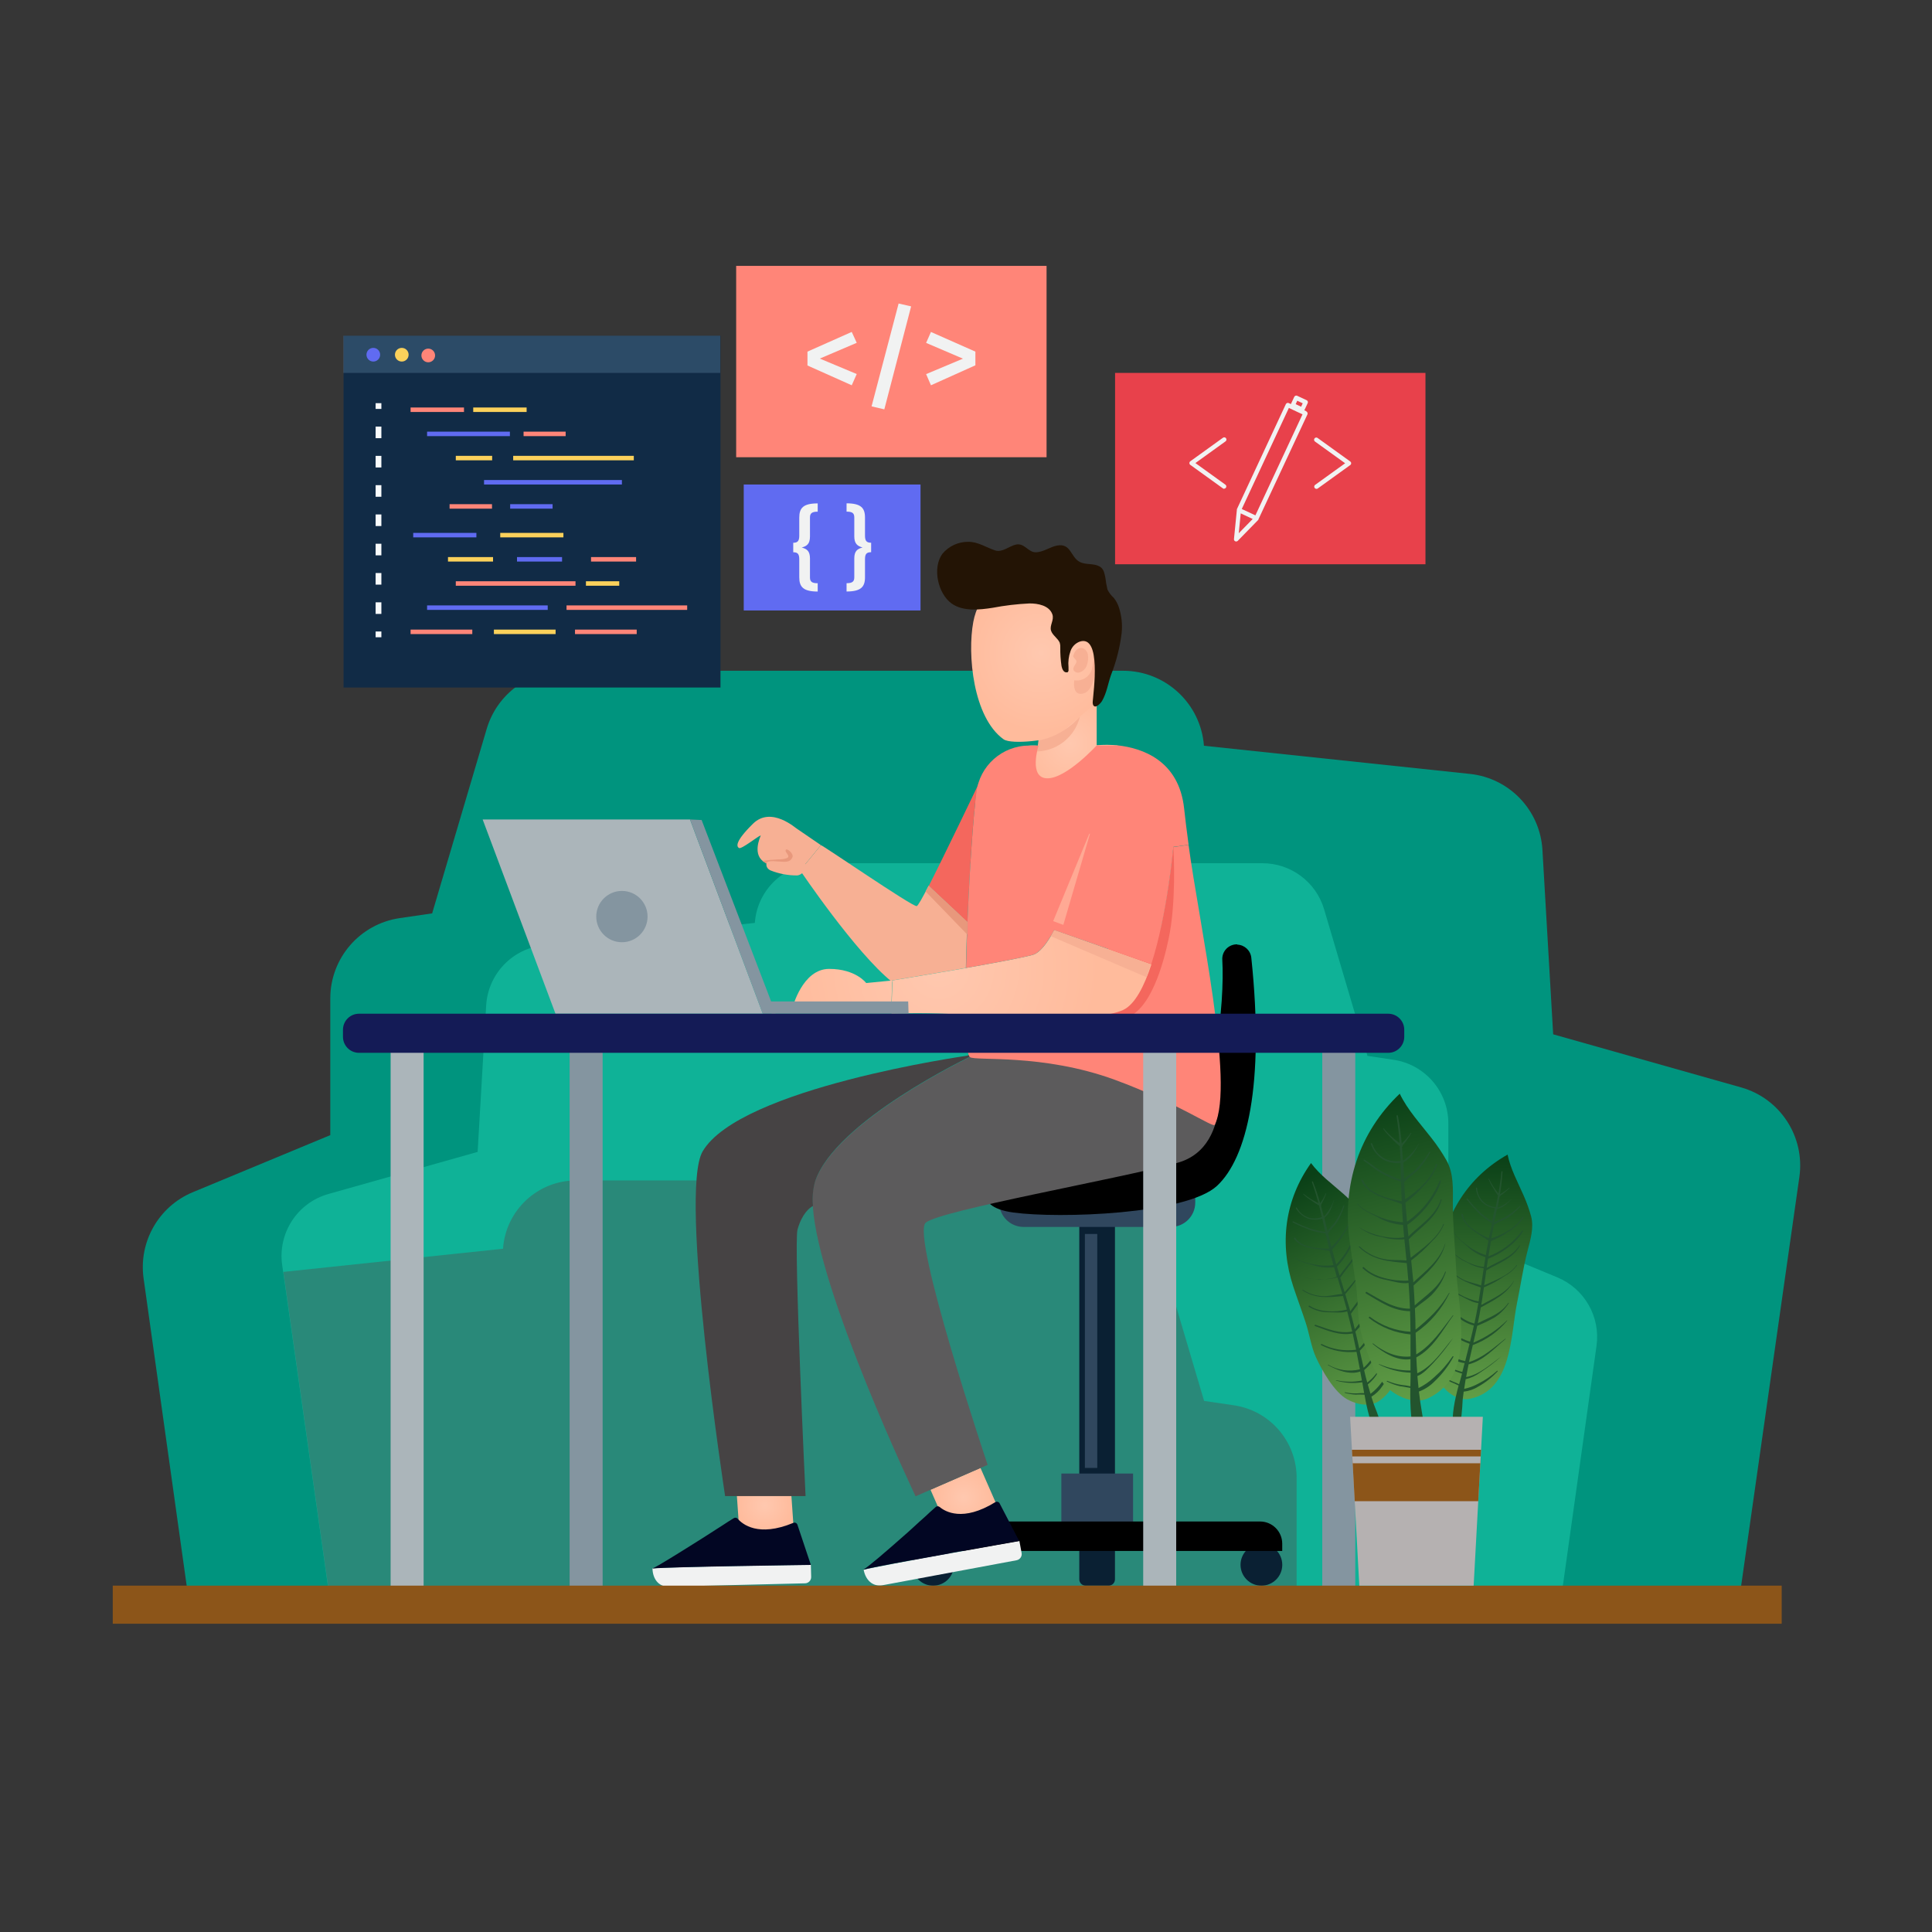
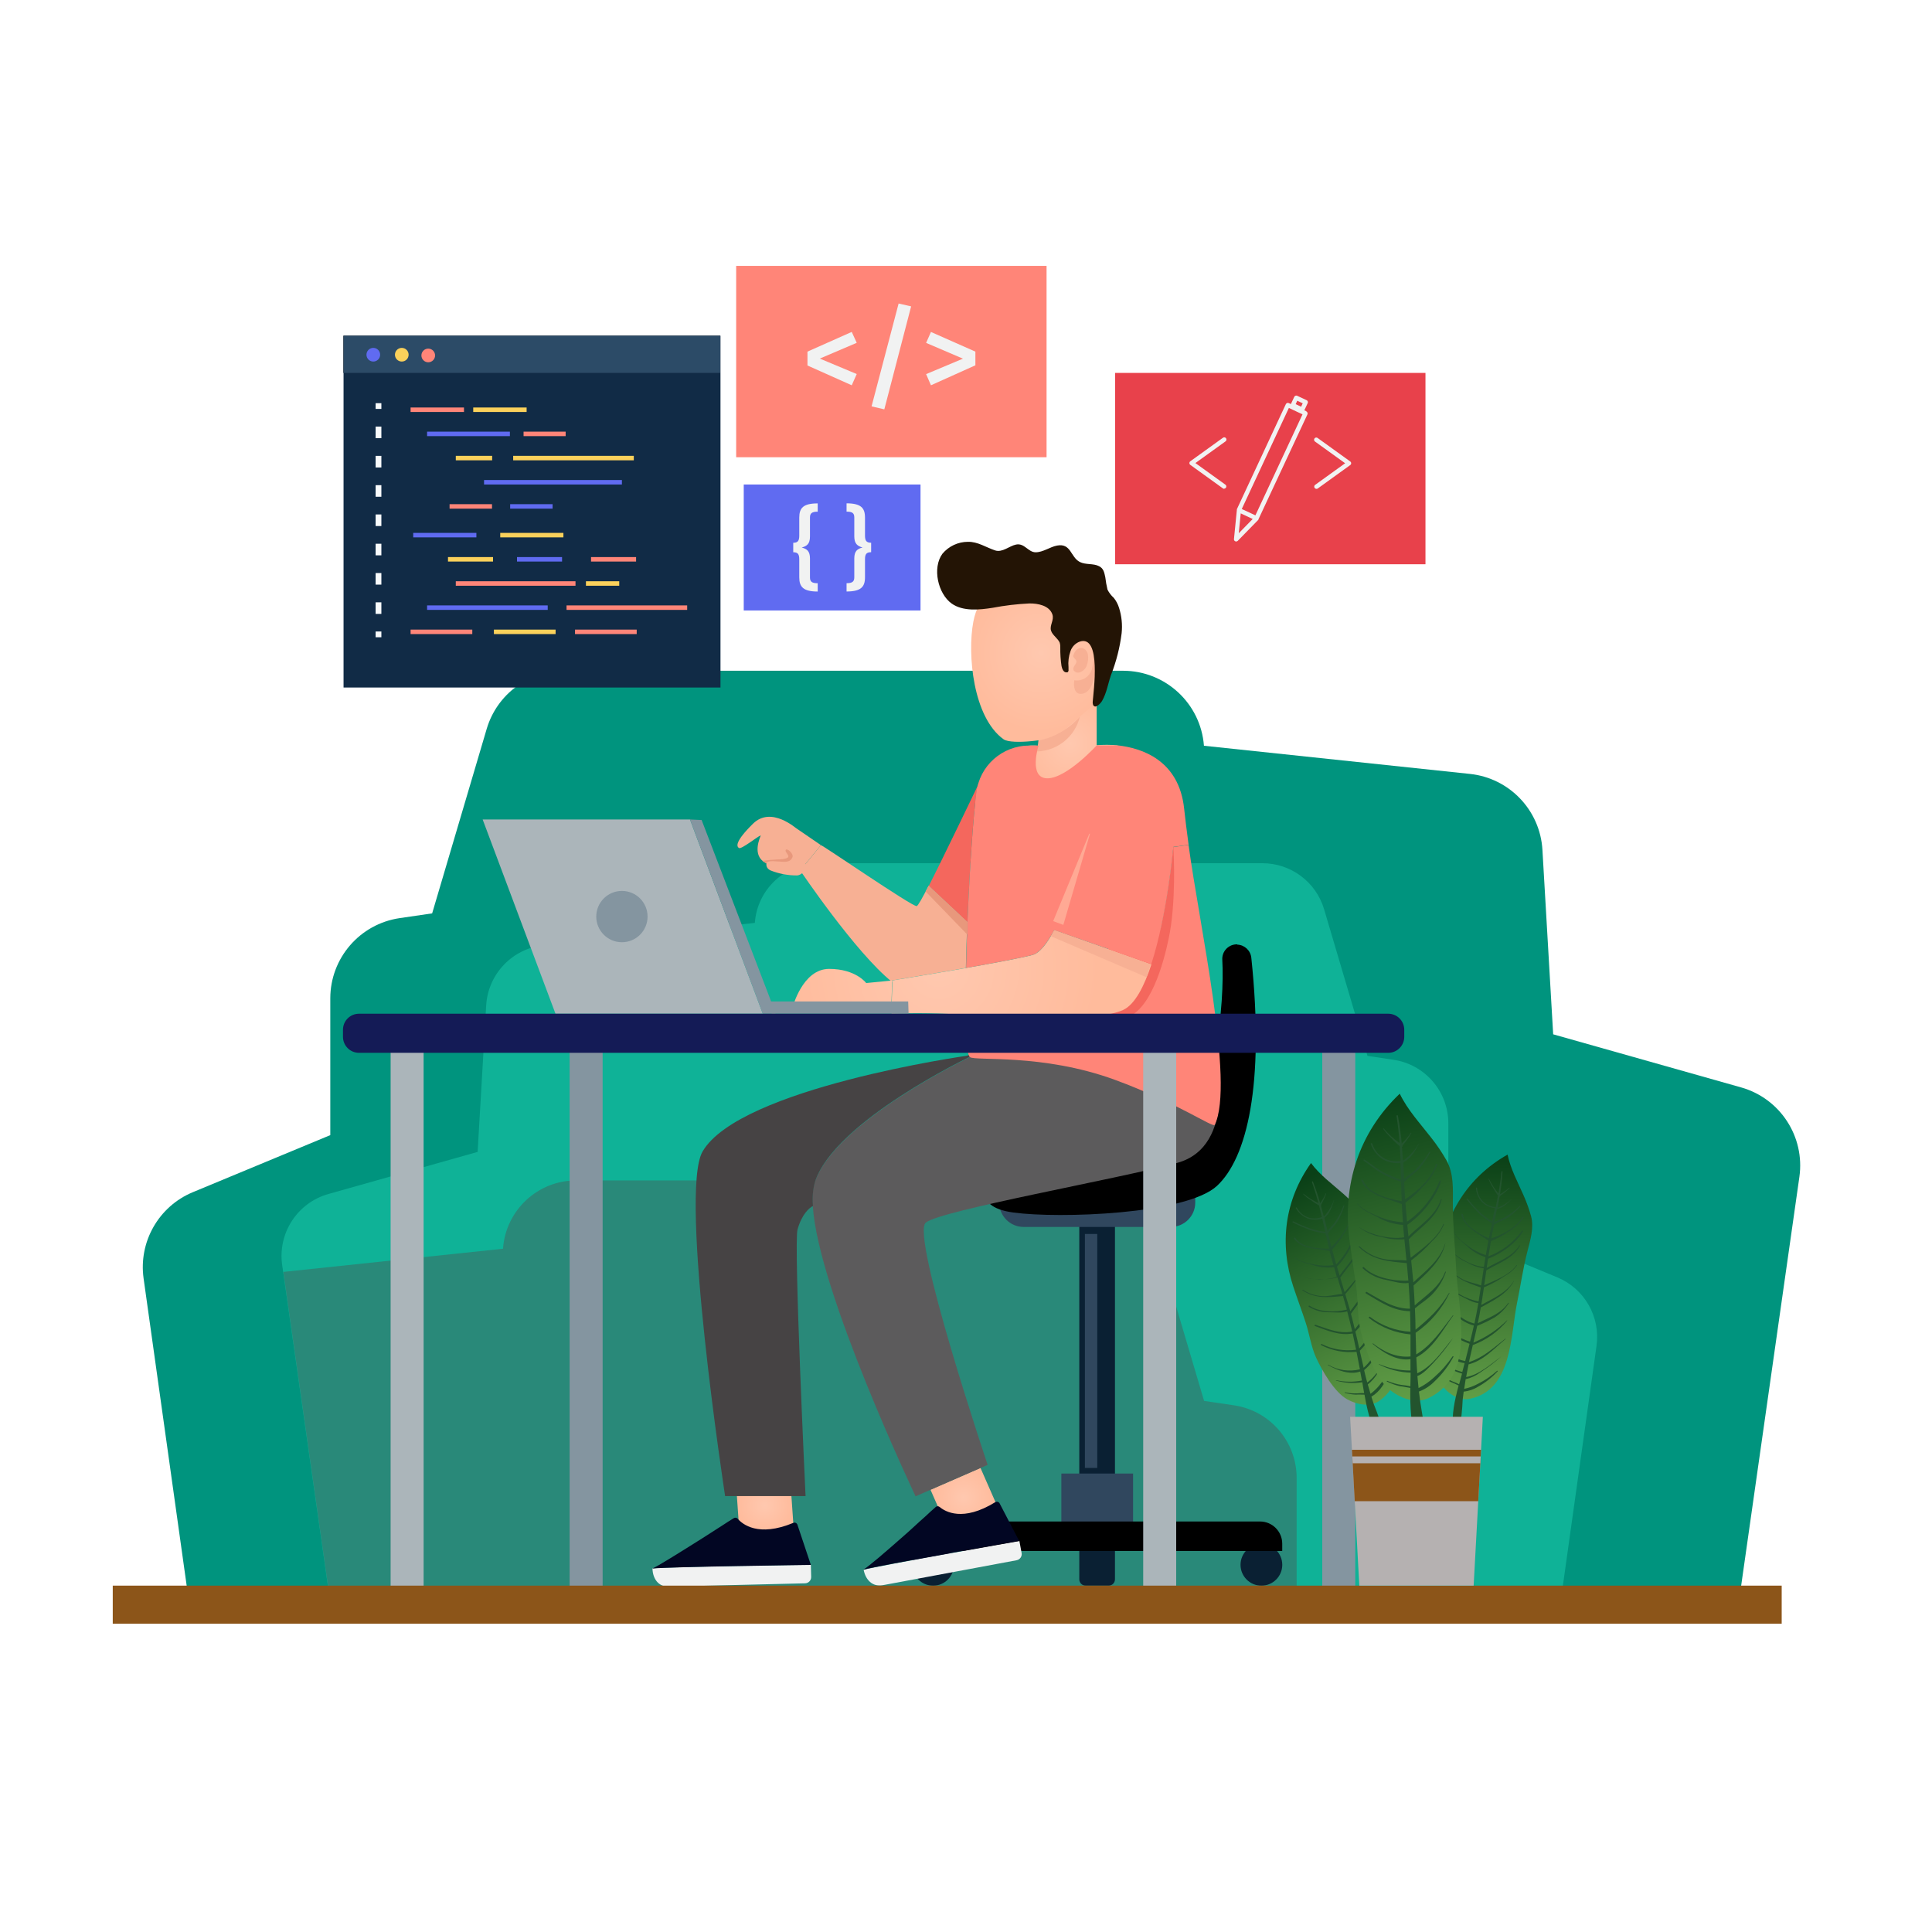
<svg xmlns="http://www.w3.org/2000/svg" xmlns:xlink="http://www.w3.org/1999/xlink" viewBox="0 0 500 500">
  <defs>
    <style>.cls-1{isolation:isolate;}.cls-2{fill:#363636;}.cls-3{fill:#00947e;}.cls-4{fill:#0fb297;}.cls-5{fill:#298979;}.cls-6{fill:#112b46;}.cls-28,.cls-7{mix-blend-mode:screen;}.cls-8{fill:#1d262d;}.cls-9{fill:#606bf1;}.cls-10{fill:#fbd15b;}.cls-11{fill:#ff8578;}.cls-12{fill:#f9fbfc;}.cls-13{fill:#f1f2f2;}.cls-14{fill:url(#radial-gradient);}.cls-15{fill:url(#radial-gradient-2);}.cls-16{fill:#f7b094;}.cls-17{fill:#231405;}.cls-18{fill:#0a2033;}.cls-19{fill:#30475e;}.cls-20{fill:url(#radial-gradient-3);}.cls-21{fill:#5c5b5c;}.cls-22{fill:url(#radial-gradient-4);}.cls-23{fill:#464344;}.cls-24{fill:#f4675d;}.cls-25{fill:url(#radial-gradient-5);}.cls-26{fill:#e8987c;}.cls-27{fill:url(#radial-gradient-6);}.cls-28{fill:#6d4b35;}.cls-29{fill:#020623;}.cls-30{fill:#abb5ba;}.cls-31{fill:#8495a0;}.cls-32{fill:none;}.cls-33{fill:#141b56;}.cls-34{fill:#8c5519;}.cls-35{fill:url(#linear-gradient);}.cls-36{fill:#23542e;}.cls-37{fill:url(#linear-gradient-2);}.cls-38{fill:url(#linear-gradient-3);}.cls-39{fill:#b5b1b1;}.cls-40{fill:#e8414b;}</style>
    <radialGradient id="radial-gradient" cx="277.52" cy="192.38" r="12.93" gradientUnits="userSpaceOnUse">
      <stop offset="0" stop-color="#ffc8af" />
      <stop offset="1" stop-color="#ffbb9c" />
    </radialGradient>
    <radialGradient id="radial-gradient-2" cx="279.6" cy="169.19" r="20.38" gradientTransform="translate(-38.91 62.44) rotate(-12.15)" xlink:href="#radial-gradient" />
    <radialGradient id="radial-gradient-3" cx="249.39" cy="387.55" r="8.13" xlink:href="#radial-gradient" />
    <radialGradient id="radial-gradient-4" cx="197.93" cy="389.59" r="7.4" xlink:href="#radial-gradient" />
    <radialGradient id="radial-gradient-5" cx="243.56" cy="250.7" r="41.44" xlink:href="#radial-gradient" />
    <radialGradient id="radial-gradient-6" cx="243.56" cy="250.7" r="41.44" xlink:href="#radial-gradient" />
    <linearGradient id="linear-gradient" x1="489.92" y1="93.59" x2="450.58" y2="143.18" gradientTransform="matrix(0.78, -0.62, 0.62, 0.78, -58.1, 529.94)" gradientUnits="userSpaceOnUse">
      <stop offset="0" stop-color="#0a4017" />
      <stop offset="1" stop-color="#629e47" />
    </linearGradient>
    <linearGradient id="linear-gradient-2" x1="592.93" y1="-19.93" x2="553.59" y2="29.66" gradientTransform="matrix(0.45, -0.89, 0.89, 0.45, 85.91, 842.98)" xlink:href="#linear-gradient" />
    <linearGradient id="linear-gradient-3" x1="552.57" y1="16.14" x2="503.89" y2="77.51" gradientTransform="translate(6.19 714.34) rotate(-52.61)" xlink:href="#linear-gradient" />
  </defs>
  <g class="cls-1">
    <g id="BACKGROUND">
-       <rect class="cls-2" width="500" height="500" />
      <path class="cls-3" d="M466.25,304.58,450.48,415.29H49.57L37.73,330.84a21,21,0,0,1,12.74-22.3l35.58-14.77V258.38A21,21,0,0,1,104,237.61l8.41-1.23,14.13-47.79a21,21,0,0,1,20.12-15H291.23A21,21,0,0,1,312.15,193L381,200.29a21,21,0,0,1,18.75,19.64l2.78,47.75,48.64,13.74A21,21,0,0,1,466.25,304.58Z" transform="translate(-0.57)" />
      <path class="cls-4" d="M73.6,327.42l12.52,87.88H404.35l9.4-67a16.68,16.68,0,0,0-10.11-17.7l-28.24-11.72V290.74a16.64,16.64,0,0,0-14.25-16.48l-6.68-1-11.22-37.93a16.65,16.65,0,0,0-16-11.93H212.53a16.64,16.64,0,0,0-16.61,15.45l-54.64,5.77a16.67,16.67,0,0,0-14.89,15.59l-2.21,37.9L85.58,309A16.66,16.66,0,0,0,73.6,327.42Z" transform="translate(-0.57)" />
      <path class="cls-5" d="M336.14,382.55a19,19,0,0,0-16.31-18.87l-7.64-1.12-12.84-43.41a19.05,19.05,0,0,0-18.28-13.66H149.75a19,19,0,0,0-19,17.68l-56.86,6,12.26,86.12H337.58l-1.44-.6Z" transform="translate(-0.57)" />
    </g>
    <g id="OBJECTS">
      <rect class="cls-6" x="88.91" y="86.88" width="97.55" height="91.05" />
      <g class="cls-7">
        <rect class="cls-8" x="88.85" y="86.88" width="97.55" height="9.63" />
      </g>
      <circle class="cls-9" cx="96.61" cy="91.8" r="1.77" />
      <circle class="cls-10" cx="103.98" cy="91.8" r="1.77" />
      <circle class="cls-11" cx="110.83" cy="91.99" r="1.77" />
      <rect class="cls-11" x="106.26" y="105.46" width="13.82" height="1.16" />
      <rect class="cls-10" x="122.47" y="105.46" width="13.82" height="1.16" />
      <rect class="cls-9" x="110.53" y="111.71" width="21.43" height="1.16" />
      <rect class="cls-11" x="135.5" y="111.71" width="10.89" height="1.16" />
      <rect class="cls-10" x="117.96" y="117.97" width="9.41" height="1.16" />
      <rect class="cls-10" x="132.81" y="117.97" width="31.22" height="1.16" />
      <rect class="cls-9" x="125.27" y="124.23" width="35.68" height="1.16" />
      <rect class="cls-11" x="116.35" y="130.48" width="10.98" height="1.16" />
      <rect class="cls-9" x="132.03" y="130.48" width="10.98" height="1.16" />
      <rect class="cls-11" x="106.26" y="162.94" width="15.97" height="1.16" />
      <rect class="cls-10" x="127.82" y="162.94" width="15.97" height="1.16" />
      <rect class="cls-11" x="148.81" y="162.94" width="15.97" height="1.16" />
      <rect class="cls-9" x="110.53" y="156.68" width="31.22" height="1.16" />
      <rect class="cls-11" x="146.62" y="156.68" width="31.22" height="1.16" />
      <rect class="cls-11" x="117.96" y="150.43" width="30.98" height="1.16" />
      <rect class="cls-10" x="151.64" y="150.43" width="8.62" height="1.16" />
      <rect class="cls-10" x="115.94" y="144.17" width="11.66" height="1.16" />
      <rect class="cls-9" x="133.8" y="144.17" width="11.66" height="1.16" />
      <rect class="cls-11" x="152.96" y="144.17" width="11.66" height="1.16" />
      <rect class="cls-10" x="129.46" y="137.91" width="16.35" height="1.16" />
      <rect class="cls-9" x="106.94" y="137.91" width="16.35" height="1.16" />
      <rect class="cls-12" x="97.21" y="104.34" width="1.49" height="1.49" />
      <path class="cls-12" d="M99.27,158.88H97.78v-3h1.49Zm0-7.58H97.78v-3h1.49Zm0-7.58H97.78v-3h1.49Zm0-7.58H97.78v-3h1.49Zm0-7.58H97.78v-3h1.49Zm0-7.58H97.78v-3h1.49Zm0-7.58H97.78v-3h1.49Z" transform="translate(-0.57)" />
      <rect class="cls-12" x="97.21" y="163.43" width="1.49" height="1.49" />
      <rect class="cls-11" x="190.52" y="68.81" width="80.33" height="49.52" />
      <path class="cls-13" d="M222.29,88.72l-9.56,4.08,9.56,4L221,99.71l-11.46-5.12V91L221,85.9Z" transform="translate(-0.57)" />
      <path class="cls-13" d="M236.37,79.29l-6.94,26.65-3.3-.77,7-26.62Z" transform="translate(-0.57)" />
      <path class="cls-13" d="M253,91v3.54L241.5,99.71l-1.25-2.89,9.53-4-9.53-4.08,1.25-2.83Z" transform="translate(-0.57)" />
      <rect class="cls-9" x="192.48" y="125.39" width="45.75" height="32.6" />
      <path class="cls-13" d="M212.19,132.42c-1.47,0-2,.4-2,1.5v4.91c0,1.92-.79,2.5-2.13,2.87,1.33.35,2.13.93,2.13,2.83v4.91c0,1.1.51,1.5,2,1.5v2.15c-3.71,0-4.77-1.19-4.77-3.67v-4.65c0-1.33-.35-1.85-1.56-1.85v-2.45c1.21,0,1.56-.54,1.56-1.87v-4.65c0-2.5,1.05-3.67,4.77-3.67Z" transform="translate(-0.57)" />
      <path class="cls-13" d="M224.43,133.94v4.65c0,1.33.35,1.87,1.59,1.87v2.45c-1.24,0-1.59.51-1.59,1.85v4.65c0,2.48-1.05,3.67-4.77,3.67v-2.15c1.45,0,2-.4,2-1.5v-4.91c0-1.89.79-2.48,2.13-2.83-1.33-.37-2.13-1-2.13-2.87v-4.91c0-1.1-.49-1.5-2-1.5v-2.15C223.38,130.27,224.43,131.44,224.43,133.94Z" transform="translate(-0.57)" />
      <path class="cls-14" d="M289.83,192.92c-.11,1.13-1.66,13-13.84,13-12.78,0-10.64-12.65-10.64-12.65l0-.08a12.76,12.76,0,0,1,4-.19v-6l14.51-8.12h.53v14A26.4,26.4,0,0,1,289.83,192.92Z" transform="translate(-0.57)" />
      <g id="_Grupo_" data-name="&lt;Grupo&gt;">
        <path class="cls-15" d="M282.78,152.12a16.58,16.58,0,0,1,4.36,8.08c1.39,6.15.08,12.65-1.7,18.57a9.34,9.34,0,0,1-1.28,2.89,10.26,10.26,0,0,1-1.59,1.61L274.84,190c-1.75,1.53-12.49,2.8-14.54,1.33-7.9-5.65-9.42-22-7.84-30.39C255.08,147.08,272.92,142.12,282.78,152.12Z" transform="translate(-0.57)" />
      </g>
      <path class="cls-16" d="M278.34,169.88c.11-1.34,1.48-2.8,2.86-1.93s1.09,3.27.5,4.58c-.46,1-2,2.15-3.07,1.19-.88-.8.49-1.74.53-2.47s-1.27-1.13-.73-1.83" transform="translate(-0.57)" />
      <path class="cls-16" d="M278.59,176.06a4.08,4.08,0,0,0,4.5-2.67,15.36,15.36,0,0,0,.55-4.3,10.29,10.29,0,0,1,.35,4.74c-.37,2.92-1.4,5.7-3.69,5.74S278.59,176.06,278.59,176.06Z" transform="translate(-0.57)" />
      <path class="cls-17" d="M276.83,174l-.16,0c-.89.12-1.25-1-1.38-1.63a29.93,29.93,0,0,1-.32-4.77,3.61,3.61,0,0,0-.14-1.27c-.5-1.15-1.84-1.89-2.24-3.08-.47-1.38.86-2.75.33-4.26-.81-2.31-3.78-2.84-5.93-2.82a67.36,67.36,0,0,0-9.54,1.13c-3.35.52-7.64,1-10.6-1.11-3.56-2.56-5.05-9.22-2.39-12.87a8.63,8.63,0,0,1,6.61-3.1c2.55-.06,4.71,1.46,7.05,2.23,1.87.61,3.67-1.17,5.41-1.52,2.19-.44,3.12,2,5.06,2s3.73-1.41,5.56-1.74c3.65-.67,3.44,3,5.88,4.25,1.52.78,3.49.31,5,1.1,1.17.6,1.33,1.66,1.59,2.85a27.87,27.87,0,0,0,.57,3.21,7.26,7.26,0,0,0,1.63,2.13,7.84,7.84,0,0,1,1.36,2.58,16.09,16.09,0,0,1,.67,6.56,44.53,44.53,0,0,1-2.74,10.79c-.8,2.25-1.1,4.6-2.32,6.73-.33.57-1.8,2.25-2.34,1a1.83,1.83,0,0,1-.08-.86c.16-2.32,2.32-17.29-3.34-15.49a4,4,0,0,0-2.43,2.5,9.72,9.72,0,0,0-.5,4.14c0,.2,0,.41,0,.61A.7.7,0,0,1,276.83,174Z" transform="translate(-0.57)" />
      <path class="cls-16" d="M269.34,191.6c6.45-1,10.7-6.13,10.7-6.13a11.75,11.75,0,0,1-11.09,9Z" transform="translate(-0.57)" />
      <path class="cls-18" d="M281.55,308.57h6a1.63,1.63,0,0,1,1.63,1.63v88.53a0,0,0,0,1,0,0h-9.23a0,0,0,0,1,0,0V310.2A1.63,1.63,0,0,1,281.55,308.57Z" transform="translate(568.5 707.29) rotate(180)" />
      <path class="cls-19" d="M265.48,309.84h38.11a6.31,6.31,0,0,1,6.31,6.31v1.39a0,0,0,0,1,0,0H259.17a0,0,0,0,1,0,0v-1.39A6.31,6.31,0,0,1,265.48,309.84Z" transform="translate(568.5 627.37) rotate(180)" />
      <path class="cls-18" d="M281.55,388.23h6a1.63,1.63,0,0,1,1.63,1.63v20.51a0,0,0,0,1,0,0h-9.23a0,0,0,0,1,0,0V389.85A1.63,1.63,0,0,1,281.55,388.23Z" transform="translate(568.5 798.59) rotate(180)" />
      <circle class="cls-18" cx="241.49" cy="404.97" r="5.4" />
      <circle class="cls-18" cx="326.45" cy="404.97" r="5.4" />
      <rect class="cls-19" x="275.26" y="381.35" width="18.56" height="16.22" transform="translate(568.5 778.92) rotate(180)" />
      <path d="M236.66,393.75h95.76a0,0,0,0,1,0,0v1.88a5.75,5.75,0,0,1-5.75,5.75H242.41a5.75,5.75,0,0,1-5.75-5.75v-1.88A0,0,0,0,1,236.66,393.75Z" transform="translate(568.5 795.14) rotate(180)" />
      <rect class="cls-19" x="280.77" y="319.35" width="3.2" height="60.55" />
      <path d="M320.79,244.4a3.76,3.76,0,0,0-3.89,4c.63,11-1.7,37.8-11.93,46.95-12.52,11.18-48,9.66-48,9.66s-5.86,7.19,5.86,8.79,44.74.53,52.72-6.92c7.73-7.22,12.32-26.13,8.86-59a3.79,3.79,0,0,0-3.64-3.41Z" transform="translate(-0.57)" />
      <polygon class="cls-20" points="253.75 379.9 257.97 389.52 245.05 395.19 240.81 385.54 253.75 379.9" />
      <path class="cls-21" d="M315.28,273c-.8,1.6-58.23,0-63.65.53,0,0-35.15,16.78-40.2,32.48a17.16,17.16,0,0,0-.5,6.17c1.41,22.11,26.59,75.06,26.59,75.06l3.87-1.69,12.94-5.64,1.84-.8s-20-59.51-16-62.71,49.26-11.18,65-15.43S315.28,273,315.28,273Z" transform="translate(-0.57)" />
      <polygon class="cls-22" points="204.48 382.38 205.49 396.83 191.38 396.83 190.37 382.35 204.48 382.38" />
      <path class="cls-23" d="M251.34,273l-.51.22S192,281.52,182.4,298c-6.23,10.74,5.83,89.19,5.83,89.19l20.82,0s-3.11-65.35-2.08-69c1.17-4.15,3.16-5.66,4-6.09a17.16,17.16,0,0,1,.5-6.17c5-15.71,40.2-32.48,40.2-32.48A1,1,0,0,1,251.34,273Z" transform="translate(-0.57)" />
      <path class="cls-11" d="M308.17,218.66l-3.95.54a193,193,0,0,1-3.31,21.28l-49.16,18.66-.67,3.56-.61,0c0,.73,0,1.45,0,2.13.11,4.11.38,7.06.81,8.24a1,1,0,0,0,.29.5c1.34,1.09,18.72-1,37.52,5.88,16.3,6,25.44,12.52,25.86,11.65C320.14,280.4,310.81,238.6,308.17,218.66Z" transform="translate(-0.57)" />
      <path class="cls-24" d="M303,243c-1.31,6.29-4.7,18.82-11.34,20.5-8.68,2.2-25.45,2.09-41.17,1.25,0-.67,0-1.39,0-2.12l.61,0,.67-3.56,49.16-18.66a193,193,0,0,0,3.31-21.28,1.38,1.38,0,0,0,0,.18C304.34,221,305,233.74,303,243Z" transform="translate(-0.57)" />
      <path class="cls-24" d="M253.77,203c-.88,1.6-2.14,18.69-2.83,35.66l-10-9.38C245.15,221,253.77,203,253.77,203Z" transform="translate(-0.57)" />
      <path class="cls-16" d="M247.74,251c-8.48,1.47-16.28,2.73-16.28,2.73l0,.42c-9.44-7.54-23.81-28.9-23.81-28.9s4.3-5.16,5.37-6.52c.16-.21,23.58,15.91,24.78,15.77.3,0,1.5-2.14,3.1-5.27l10,9.38c-.16,4-.29,8.07-.37,11.89Z" transform="translate(-0.57)" />
      <path class="cls-25" d="M231.46,253.75l-.21,7H205.69s2.54-10,9.46-10,9.59,3.66,9.59,3.66Z" transform="translate(-0.57)" />
      <path class="cls-16" d="M212.82,218.58l.19.16c-1.07,1.36-5.37,6.52-5.37,6.52L205,223.37a6.63,6.63,0,0,1-6.36-.08c-3.56-1.93-1.36-6.55-1.18-7.1-.69.19-5,3.65-5.63,3.28s-1.17-1.58,3.61-6.29,11.25,1.34,11.44,1.34Z" transform="translate(-0.57)" />
      <path class="cls-16" d="M199.17,222.49s-1,1.93.8,2.77a18.23,18.23,0,0,0,6.92,1.3c1.53-.15,2.75-2.29,2.75-2.29L205,219.92H201.3Z" transform="translate(-0.57)" />
      <path class="cls-26" d="M198.89,223.44c.27-.95,2.91-.44,4.54-.4,1.2,0,1.86-.29,2.23-1.2s-1.37-2.37-1.72-1.92.63,1.1.66,1.71-1.72.81-3.06.81a32.71,32.71,0,0,0-3.66.35Z" transform="translate(-0.57)" />
      <path class="cls-27" d="M298.42,249.56l-25-8.87c-1.82,3.4-3.77,6-5.7,6.47-2.92.77-10,2.09-17.11,3.34l-2.83.51c-8.48,1.47-16.28,2.73-16.28,2.73l0,.42v.27l-.19,6.31v1.6a177,177,0,0,1,19.22.32c15,1.07,34.35,1.71,40.76-1.31,3-1.42,5.4-6.09,7.29-11.84Z" transform="translate(-0.57)" />
      <polygon class="cls-16" points="272.81 240.69 297.85 249.56 296.72 252.91 271.94 242.28 272.81 240.69" />
      <path class="cls-11" d="M273.39,240.69c-1.82,3.4-3.77,6-5.7,6.47-2.92.77-10,2.09-17.11,3.34.08-3.82.21-7.84.37-11.89.69-17,1.95-34.06,2.83-35.66,1.44-2.67,5.37-8.47,11.57-9.79l0,.08S263.21,205.9,276,205.9c12.17,0,13.72-11.84,13.84-13,6.26.7,15.87,3.83,17.19,16.42.27,2.49.66,5.69,1.15,9.31l-3.95.54s-1.6,17.73-5.7,30.31l-.1,0Z" transform="translate(-0.57)" />
      <polygon class="cls-28" points="272.56 238.39 282.55 214.19 275.19 239.36 272.56 238.39" />
      <path class="cls-11" d="M289.83,192.92h-5.45s-7.75,8.51-12.74,8.51-2.3-8.47-2.3-8.47h-2.43a13.74,13.74,0,0,0-13.65,12.19c-.09.8-.17,1.55-.24,2.23-.53,5.15,20.33,8.9,20.33,8.9l10.74-.6L290.61,203l1.3-5.21Z" transform="translate(-0.57)" />
      <g id="_Grupo_2" data-name="&lt;Grupo&gt;">
        <path class="cls-13" d="M224.08,406.26c.49,2.6,2.29,4.45,4.89,4l34.7-6.47a1.62,1.62,0,0,0,1.29-1.89l-.57-3.08s-36.5,6.39-40.33,7.45Z" transform="translate(-0.57)" />
        <path class="cls-29" d="M234.41,397.53l1.07-.94,2-1.82,1-.92,1.77-1.58,1.07-1,1.42-1.27a.78.78,0,0,1,1,0c1.43,1.2,6,3.94,14.39-1.23a.8.8,0,0,1,1.14.3l5.05,9.71s-36.5,6.39-40.33,7.45C225.33,405.46,230,401.43,234.41,397.53Z" transform="translate(-0.57)" />
      </g>
      <path class="cls-13" d="M169.43,405.92c.06,2.65,1.55,4.76,4.2,4.7l35.29-.86a1.62,1.62,0,0,0,1.58-1.66l-.08-3.13s-37,.49-41,.93Z" transform="translate(-0.57)" />
      <path class="cls-29" d="M181,398.94l1.21-.76,2.3-1.47,1.15-.74,2-1.28,1.21-.79,1.6-1a.78.78,0,0,1,1,.14c1.22,1.41,5.33,4.85,14.4,1.08a.8.8,0,0,1,1.07.47L210.42,405s-37,.49-41,.93C170.79,405.33,176,402.09,181,398.94Z" transform="translate(-0.57)" />
      <polygon class="cls-30" points="143.76 262.35 124.91 212.08 178.57 212.08 197.41 262.35 143.76 262.35" />
      <polygon class="cls-31" points="200.73 262.35 197.41 262.35 178.57 212.08 181.58 212.22 199.01 257.71 200.73 262.35" />
      <polyline class="cls-32" points="127.8 256.91 128.07 256.91 195.35 256.91" />
      <path class="cls-31" d="M200.26,262.35h35.45l-.1-3.17H199.53" transform="translate(-0.57)" />
      <rect class="cls-31" x="342.2" y="271.93" width="8.54" height="140.23" />
      <rect class="cls-30" x="295.86" y="271.93" width="8.54" height="140.23" />
      <rect class="cls-31" x="147.42" y="271.93" width="8.54" height="140.23" />
      <rect class="cls-30" x="101.09" y="271.93" width="8.54" height="140.23" />
      <rect class="cls-33" x="88.76" y="262.35" width="274.66" height="10.12" rx="4.15" ry="4.15" />
      <polygon class="cls-26" points="240.32 229.24 239.55 230.72 250.37 241.9 250.37 238.62 240.32 229.24" />
      <rect class="cls-34" x="29.18" y="410.36" width="431.92" height="9.86" />
      <path class="cls-35" d="M393.18,337.21C391.47,345.54,392,359.72,381,362c-3,.6-5.83-1.45-7.55-3.81-2.26-3.08-2.8-9.61-2.76-13.34,0-3,1-6.26,1.36-9.24.35-3.22.64-6.45,1-9.67,1.35-11.61,7.42-21.34,17.68-27.13.79,3.81,2.6,7,4.2,10.69a38,38,0,0,1,1.86,5.18c.84,3.1-.18,6.22-.93,9.19C394.73,328.21,394.1,332.78,393.18,337.21Z" transform="translate(-0.57)" />
      <path class="cls-36" d="M379.11,362.25q.12-1,.26-2.09a9,9,0,0,0,3.79-1.32,20.16,20.16,0,0,0,5-3.94c.08-.08-.06-.21-.14-.14a22.41,22.41,0,0,1-4.84,3.31,13.66,13.66,0,0,1-3.68,1.37q.17-1.25.38-2.5a10.46,10.46,0,0,0,3.79-1.76,43.35,43.35,0,0,0,5.43-4.14,0,0,0,0,0,0,0c-2.69,2-5.69,4.73-9.09,5.34.18-1,.37-2.08.59-3.11l0-.16c3.94-1,6.6-4.08,9.62-6.58,0,0,0-.12-.06-.08-3,2.31-5.76,4.94-9.43,6.06.32-1.47.65-2.94,1-4.41a21,21,0,0,0,8.9-6.31s0-.12-.07-.07a27.13,27.13,0,0,1-8.68,5.75c.33-1.45.66-2.91,1-4.36a32.6,32.6,0,0,0,4.59-2.22,12.54,12.54,0,0,0,3.57-3.62.07.07,0,0,0-.12-.08c-2,2.87-5,3.76-7.9,5.26q.42-2,.78-4.09c3.24-1.78,6.75-3.43,8.59-6.85,0,0,0-.07-.05,0-1.94,3.14-5.34,4.49-8.42,6.2,0-.24.08-.49.12-.73.2-1.27.38-2.54.57-3.81a31.09,31.09,0,0,0,5.31-2.89,10.11,10.11,0,0,0,3.23-2.75.07.07,0,0,0-.12-.08c-1.74,2.49-5.54,3.92-8.35,5.17l.55-3.86c3.12-1.89,6.78-2.93,8.7-6.33a.09.09,0,0,0-.15-.1c-2,3.1-5.48,4.06-8.46,5.82q.17-1.19.35-2.39c3.36-1.24,7.28-4.05,9.05-7.09a.15.15,0,0,0-.25-.16,18.88,18.88,0,0,1-8.7,6.63c.2-1.29.41-2.58.64-3.86a.37.37,0,0,0,.05-.11,19.3,19.3,0,0,0,4.31-2.31,11.78,11.78,0,0,0,4.05-3.69c.11-.18-.18-.34-.28-.16-1.49,2.67-5,4.45-8,5.47.09-.47.17-.94.26-1.4q.21-1,.42-2.1c1.2-.83,2.73-1.23,3.94-2.1a22.28,22.28,0,0,0,2.86-2.61c.09-.09,0-.24-.14-.15a18.92,18.92,0,0,1-4,3c-.83.44-1.77.7-2.58,1.18.23-1.14.47-2.29.69-3.43h.09a.21.21,0,0,0,.2-.06c1.63-.41,2.88-1.82,4-3a0,0,0,0,0,0,0,10.91,10.91,0,0,1-4,2.7h0l-.12,0q.27-1.4.5-2.8a.21.21,0,0,0,.19-.24,17.2,17.2,0,0,0,2.39-2,.06.06,0,0,0-.08-.09,14,14,0,0,1-2.39,1.69,57.72,57.72,0,0,0,.65-5.84c0-.18-.26-.18-.28,0-.17,1.89-.45,3.76-.77,5.62a17.38,17.38,0,0,1-2.46-3.76c0-.07-.14,0-.12,0a10.77,10.77,0,0,0,1.19,2.32,14.23,14.23,0,0,0,1.27,2q-.27,1.5-.58,3a5.51,5.51,0,0,1-3-1.18,5.46,5.46,0,0,1-1.85-3.76c0-.18-.3-.18-.28,0A6.22,6.22,0,0,0,384,311a5.85,5.85,0,0,0,3.45,1.68q-.36,1.72-.74,3.44a26.78,26.78,0,0,1-2.82-2.09,38.38,38.38,0,0,1-3.56-3.84c-.13-.13-.33.06-.21.19a40.38,40.38,0,0,0,3.32,3.73,19.06,19.06,0,0,0,3.18,2.42l0,.18,0,0a.18.18,0,0,0,0,.26c-.24,1.1-.48,2.2-.72,3.3l0,.21c-2.56-1.17-6.39-3.21-6.73-6.18a.2.2,0,1,0-.39.08c.76,3.36,4.45,4.85,7,6.69q-.38,1.87-.69,3.75a15.16,15.16,0,0,1-4.62-2.38c-1.26-1-3.05-2.22-3.62-3.77,0,0-.09,0-.07,0,.53,1.55,2.13,2.61,3.3,3.67a12.34,12.34,0,0,0,4.9,3,.34.34,0,0,0,0,.17q-.2,1.19-.38,2.38c-3.11-.24-7.46-2.6-9.05-5,0,0,0,0,0,0a10.21,10.21,0,0,0,4.57,3.76,12.62,12.62,0,0,0,4.43,1.6c-.22,1.47-.44,2.95-.66,4.42-1.35-.5-2.78-.74-4.12-1.28a10.19,10.19,0,0,1-4.67-4c-.07-.11-.25,0-.18.09,2.15,3.42,5.25,4.43,8.88,5.71q-.27,1.81-.57,3.62c-3-.57-6.81-2.38-8.32-5-.11-.19-.41,0-.3.16a9.64,9.64,0,0,0,4.25,3.54c1.2.61,2.86,1.61,4.29,1.72l0,.12c-.29,1.74-.64,3.46-1,5.18-3.32-.83-5.46-3.29-7.88-5.59-.17-.16-.43.08-.26.25,2.46,2.42,4.62,5,8,5.85q-.46,2.1-1,4.19a15.34,15.34,0,0,1-7.45-5.1c-.13-.16-.36.06-.23.22a16.5,16.5,0,0,0,7.56,5.42q-.55,2.24-1.13,4.48a11,11,0,0,1-6.93-4.56c0-.05-.14,0-.1.07,1.59,2.21,4,4.76,6.88,5l-.37,1.43-.23.87a16.49,16.49,0,0,1-6-2.91c-.05,0-.11,0-.06.08a15.72,15.72,0,0,0,6,3.26c-.24.89-.5,1.82-.76,2.75a12.23,12.23,0,0,0-1.66-.71,12,12,0,0,1-2.74-1.59c-.09-.05-.19.07-.1.13a12.45,12.45,0,0,0,2.37,1.6c.7.26,1.37.6,2,.9-1,3.72-1.88,7.67-1.4,11.24.11.79,1.43,1,1.64.16A63.74,63.74,0,0,0,379.11,362.25Z" transform="translate(-0.57)" />
      <path class="cls-37" d="M358.33,334.83c2,8.27,8.41,20.91-.62,27.59-2.43,1.8-5.9,1.15-8.46-.26-3.35-1.84-6.59-7.53-8.13-10.93-1.22-2.69-1.7-6.11-2.66-9-1-3.07-2.15-6.12-3.17-9.2C331.62,322,333,310.61,339.86,301c2.33,3.12,5.33,5.28,8.32,7.92a38,38,0,0,1,3.87,3.91c2.07,2.45,2.47,5.72,3,8.72C355.93,326,357.29,330.43,358.33,334.83Z" transform="translate(-0.57)" />
      <path class="cls-36" d="M356.13,363.47q-.34-1-.65-2a9,9,0,0,0,2.88-2.8,20.17,20.17,0,0,0,2.85-5.67c0-.11-.14-.17-.19-.07a22.42,22.42,0,0,1-3,5,13.66,13.66,0,0,1-2.76,2.79q-.37-1.21-.71-2.42a10.46,10.46,0,0,0,2.69-3.19,43.36,43.36,0,0,0,3.17-6,0,0,0,0,0,0,0c-1.61,2.91-3.16,6.69-6,8.68-.28-1-.54-2-.78-3.07l0-.16c3.15-2.56,4.26-6.49,5.94-10,0-.06-.06-.11-.09-.05-1.72,3.34-3.14,6.91-6,9.47-.33-1.47-.65-2.94-1-4.41a21,21,0,0,0,5.4-9.47.05.05,0,0,0-.09,0,27.13,27.13,0,0,1-5.45,8.88c-.31-1.46-.63-2.91-1-4.36a32.56,32.56,0,0,0,3.22-3.94,12.54,12.54,0,0,0,1.71-4.79.07.07,0,0,0-.14,0c-.6,3.44-2.95,5.52-4.94,8.11-.32-1.35-.65-2.7-1-4,2.18-3,4.67-6,4.89-9.83,0,0-.05,0-.06,0-.44,3.66-2.95,6.32-5,9.17-.07-.24-.13-.48-.2-.72-.36-1.24-.73-2.47-1.1-3.7a31.1,31.1,0,0,0,3.59-4.86,10.12,10.12,0,0,0,1.77-3.86.07.07,0,0,0-.14,0c-.52,3-3.36,5.89-5.38,8.21l-1.13-3.73c2-3,4.91-5.52,5.22-9.41a.09.09,0,0,0-.18,0c-.49,3.65-3.26,6-5.21,8.85q-.35-1.16-.69-2.31c2.53-2.54,4.89-6.75,5.21-10.25a.15.15,0,0,0-.3,0,18.88,18.88,0,0,1-5.09,9.68c-.36-1.25-.72-2.51-1.05-3.77a.36.36,0,0,0,0-.12,19.29,19.29,0,0,0,2.93-3.92,11.78,11.78,0,0,0,2.11-5.06.16.16,0,0,0-.32,0c-.23,3-2.69,6.17-4.92,8.33-.12-.46-.24-.92-.35-1.39q-.25-1-.5-2.08c.74-1.26,2-2.26,2.68-3.57a22.28,22.28,0,0,0,1.5-3.58.1.1,0,0,0-.19-.07,18.91,18.91,0,0,1-2.3,4.42c-.56.75-1.31,1.38-1.84,2.16-.27-1.14-.54-2.27-.82-3.4l0,0h0a.21.21,0,0,0,.15-.14c1.31-1.06,1.85-2.87,2.34-4.42a0,0,0,0,0-.06,0,10.91,10.91,0,0,1-2.49,4.14h0l-.11,0q-.35-1.38-.72-2.75a.21.21,0,0,0,.07-.3,17.19,17.19,0,0,0,1.3-2.87.06.06,0,0,0-.11,0,14,14,0,0,1-1.46,2.54,57.76,57.76,0,0,0-1.87-5.57c-.07-.17-.32-.05-.26.11.64,1.78,1.18,3.6,1.67,5.42a17.38,17.38,0,0,1-3.81-2.37c-.06-.05-.14,0-.09.08a10.76,10.76,0,0,0,2.06,1.6,14.23,14.23,0,0,0,2,1.32q.39,1.47.73,3a5.51,5.51,0,0,1-3.22.2,5.46,5.46,0,0,1-3.26-2.63c-.09-.16-.35,0-.25.12a6.22,6.22,0,0,0,3,2.64,5.85,5.85,0,0,0,3.84.07q.4,1.71.78,3.43a26.77,26.77,0,0,1-3.44-.71,38.38,38.38,0,0,1-4.85-2,.14.14,0,0,0-.11.26,40.36,40.36,0,0,0,4.58,2,19.07,19.07,0,0,0,3.91.86l0,.18,0,0a.18.18,0,0,0,.09.24c.24,1.1.49,2.2.74,3.29l.05.2c-2.82,0-7.15-.21-8.71-2.76-.15-.24-.5,0-.32.24,2.11,2.73,6.09,2.52,9.17,3.11q.45,1.85,1,3.69a15.16,15.16,0,0,1-5.19-.21c-1.57-.38-3.7-.72-4.87-1.89,0,0-.09,0-.05.06,1.13,1.18,3,1.47,4.54,1.93a12.34,12.34,0,0,0,5.71.66.35.35,0,0,0,.07.15q.33,1.16.66,2.32c-2.92,1.1-7.86.79-10.3-.67,0,0,0,0,0,0A10.21,10.21,0,0,0,342,331a12.63,12.63,0,0,0,4.7-.42c.42,1.43.84,2.86,1.27,4.28-1.44.11-2.83.5-4.27.58a10.19,10.19,0,0,1-5.91-1.63c-.11-.07-.23.09-.12.16,3.4,2.2,6.63,1.8,10.46,1.43q.52,1.76,1,3.52c-2.93.74-7.18.72-9.63-1-.18-.13-.39.14-.21.27a9.64,9.64,0,0,0,5.35,1.42c1.35,0,3.27.26,4.61-.25l0,.12c.47,1.7.88,3.41,1.27,5.12-3.36.64-6.34-.68-9.5-1.75-.22-.07-.35.26-.13.34,3.25,1.16,6.28,2.54,9.75,1.91q.47,2.1.89,4.21a15.34,15.34,0,0,1-8.91-1.48c-.19-.09-.3.2-.12.3a16.49,16.49,0,0,0,9.14,1.72q.45,2.26.87,4.53a11,11,0,0,1-8.21-1.21c-.06,0-.12.07-.06.11,2.37,1.33,5.63,2.63,8.36,1.66l.27,1.45.16.89a16.49,16.49,0,0,1-6.69-.09c-.06,0-.08.08,0,.1a15.72,15.72,0,0,0,6.79.44c.16.91.31,1.86.48,2.81a12.25,12.25,0,0,0-1.81.06,12,12,0,0,1-3.16-.28c-.1,0-.14.14,0,.16a12.45,12.45,0,0,0,2.82.45c.75-.06,1.49,0,2.24,0,.67,3.79,1.53,7.75,3.48,10.79.43.67,1.72.3,1.55-.55A63.75,63.75,0,0,0,356.13,363.47Z" transform="translate(-0.57)" />
      <path class="cls-38" d="M377.42,328.42c.47,10.51,5.39,27.37-7.15,33.4-3.38,1.62-7.44,0-10.22-2.28-3.64-3-6.27-10.68-7.35-15.17-.86-3.56-.65-7.82-1.16-11.5-.56-4-1.19-7.94-1.72-11.91-1.89-14.34,2.43-27.85,13-37.91,2.11,4.33,5.26,7.65,8.28,11.56a47,47,0,0,1,3.8,5.65c1.95,3.46,1.68,7.52,1.67,11.31C376.54,317.15,377.17,322.82,377.42,328.42Z" transform="translate(-0.57)" />
      <path class="cls-36" d="M368.12,362.72q-.18-1.29-.33-2.59a11.09,11.09,0,0,0,4.15-2.74,25,25,0,0,0,4.77-6.24c.07-.12-.13-.24-.21-.13a27.73,27.73,0,0,1-4.81,5.45,16.9,16.9,0,0,1-4,2.76q-.17-1.55-.3-3.11c1.59-.62,2.83-2.08,4-3.26a53.65,53.65,0,0,0,5.25-6.62,0,0,0,0,0,0,0c-2.63,3.16-5.39,7.4-9.28,9.16-.1-1.3-.18-2.61-.24-3.91v-.2c4.42-2.39,6.68-6.9,9.54-10.81,0-.06,0-.15-.09-.08-2.86,3.67-5.41,7.67-9.48,10.12-.07-1.87-.11-3.73-.16-5.59a26,26,0,0,0,8.76-10.27c0-.07-.07-.13-.11-.06-2.28,4-5.22,6.71-8.67,9.53,0-1.84-.09-3.69-.16-5.53,1.62-1.38,3.42-2.42,4.83-4a15.52,15.52,0,0,0,3.18-5.42.09.09,0,0,0-.17-.05c-1.52,4-4.86,6-7.89,8.71-.07-1.72-.17-3.43-.3-5.15,3.34-3.12,7.06-6.17,8.23-10.82,0,0-.06-.07-.07,0-1.38,4.35-5,7-8.23,10,0-.31,0-.61-.07-.92-.15-1.58-.31-3.17-.48-4.75a38.47,38.47,0,0,0,5.49-5.07,12.52,12.52,0,0,0,3-4.29.09.09,0,0,0-.16-.06c-1.33,3.51-5.45,6.39-8.45,8.73q-.26-2.4-.51-4.79c3.17-3.21,7.25-5.57,8.52-10.23a.11.11,0,0,0-.21-.07c-1.44,4.32-5.35,6.53-8.38,9.55q-.16-1.49-.3-3c3.66-2.5,7.5-7.07,8.71-11.26a.19.19,0,0,0-.35-.12,23.36,23.36,0,0,1-8.43,10.59c-.15-1.61-.29-3.21-.41-4.82a.46.46,0,0,0,0-.15,23.88,23.88,0,0,0,4.47-4.08,14.58,14.58,0,0,0,3.74-5.66c.08-.24-.32-.35-.38-.1-1,3.65-4.7,6.87-7.91,9,0-.59-.08-1.18-.11-1.77q-.07-1.32-.13-2.65c1.19-1.36,2.9-2.3,4.08-3.72a27.6,27.6,0,0,0,2.65-4,.12.12,0,0,0-.21-.13,23.4,23.4,0,0,1-3.82,4.84c-.86.78-1.92,1.37-2.73,2.2-.06-1.44-.13-2.88-.21-4.33l0,0h.05a.26.26,0,0,0,.22-.13c1.84-1,2.91-3.06,3.86-4.83a0,0,0,0,0-.06,0,13.5,13.5,0,0,1-4,4.46h-.17q-.1-1.76-.24-3.51a.27.27,0,0,0,.16-.35,21.28,21.28,0,0,0,2.25-3.18.07.07,0,0,0-.12-.08,17.3,17.3,0,0,1-2.36,2.75,71.46,71.46,0,0,0-1-7.2c0-.22-.37-.14-.34.08.37,2.32.61,4.64.78,7a21.5,21.5,0,0,1-4.09-3.76c-.06-.08-.18,0-.13.08a13.31,13.31,0,0,0,2.14,2.43,17.61,17.61,0,0,0,2.14,2.07c.09,1.25.15,2.51.21,3.77a6.82,6.82,0,0,1-4-.5,6.75,6.75,0,0,1-3.36-3.95c-.07-.21-.41-.12-.34.09a7.69,7.69,0,0,0,3,3.91,7.24,7.24,0,0,0,4.65,1q.09,2.18.16,4.36a33.12,33.12,0,0,1-4-1.66c-2.09-.95-3.53-2.35-5.44-3.53a.17.17,0,0,0-.19.29c1.79,1.15,3.16,2.53,5.11,3.47a23.59,23.59,0,0,0,4.55,1.94v.23l0,.05a.23.23,0,0,0,0,.32c0,1.39.09,2.78.14,4.17,0,.09,0,.17,0,.26-3.43-.63-8.64-1.91-9.95-5.38a.25.25,0,1,0-.44.22c1.93,3.81,6.82,4.47,10.43,5.9q.11,2.35.3,4.7a18.75,18.75,0,0,1-6.26-1.45c-1.82-.82-4.33-1.73-5.49-3.43,0-.05-.11,0-.08.06,1.1,1.7,3.35,2.49,5.07,3.4a15.27,15.27,0,0,0,6.79,2.13.43.43,0,0,0,0,.2q.13,1.49.27,3c-3.81.66-9.74-.86-12.37-3.2,0,0,0,0,0,0a12.63,12.63,0,0,0,6.62,3.12,15.62,15.62,0,0,0,5.81.58c.18,1.83.37,3.67.55,5.5-1.77-.19-3.56,0-5.33-.29a12.61,12.61,0,0,1-6.81-3.36c-.12-.11-.3.05-.18.17,3.62,3.46,7.64,3.72,12.39,4.16q.22,2.26.41,4.52c-3.74.22-8.9-.79-11.48-3.43-.19-.19-.5.09-.31.28a11.93,11.93,0,0,0,6.18,3c1.63.36,3.92,1.07,5.67.76v.15c.17,2.17.29,4.35.36,6.52-4.23,0-7.55-2.29-11.15-4.32-.25-.14-.49.23-.24.38,3.68,2.16,7,4.55,11.41,4.58q.09,2.66.11,5.32a19,19,0,0,1-10.49-3.86c-.2-.16-.41.18-.21.34a20.41,20.41,0,0,0,10.71,4.21c0,1.9,0,3.81,0,5.71-3.62.35-6.85-1.15-9.7-3.37-.07-.05-.16.06-.09.12,2.58,2.17,6.23,4.5,9.78,3.95q0,.91,0,1.82c0,.37,0,.74,0,1.12a20.41,20.41,0,0,1-8.11-1.66c-.07,0-.12.08,0,.11a19.46,19.46,0,0,0,8.15,2.11c0,1.15-.05,2.33-.07,3.53a15.16,15.16,0,0,0-2.21-.35,14.79,14.79,0,0,1-3.77-1.07c-.12,0-.2.14-.08.18a15.4,15.4,0,0,0,3.32,1.2c.92.1,1.82.31,2.73.46-.07,4.77.07,9.78,1.73,13.92.37.92,2,.77,2-.31C369.44,369.29,368.56,366,368.12,362.72Z" transform="translate(-0.57)" />
      <polygon class="cls-39" points="383.76 366.66 383.3 375.2 382.57 388.51 381.38 410.36 351.79 410.36 350.6 388.51 349.88 375.2 349.41 366.66 383.76 366.66" />
      <polygon class="cls-34" points="383.3 375.2 383.21 376.92 383.11 378.69 382.57 388.51 350.6 388.51 350.07 378.69 349.97 376.92 349.88 375.2 383.3 375.2" />
      <polygon class="cls-39" points="383.21 376.92 383.11 378.69 350.07 378.69 349.97 376.92 383.21 376.92" />
      <text x="-0.57" />
      <circle class="cls-31" cx="160.95" cy="237.21" r="6.64" />
      <rect class="cls-40" x="288.58" y="96.51" width="80.33" height="49.52" />
      <path class="cls-13" d="M338.67,106.44l-.54-.25.87-1.86a.57.57,0,0,0-.27-.76h0l-2.45-1.14a.57.57,0,0,0-.76.28l-.87,1.86-.54-.25a.57.57,0,0,0-.76.27h0l-2.68,5.74-10,21.46v0l0,.05,0,.1s0,0,0,0l-.75,7.57a.57.57,0,0,0,.33.58.56.56,0,0,0,.24.05.58.58,0,0,0,.41-.17l5.28-5.4,0,0,.07-.09,0-.07v0l10-21.42,2.68-5.74a.58.58,0,0,0-.28-.76Zm-2.37-2.73,1.41.66-.41.89-1.41-.66ZM321.16,138l.51-5.14,3.1,1.45Zm14.07-25.56-9.76,20.93-3.53-1.64,9.76-20.94,2.43-5.21,3.53,1.65Zm-17.82,14.07a.57.57,0,0,1-.34-.11l-8.45-6.09a.58.58,0,0,1,0-.93l8.45-6.09a.57.57,0,0,1,.67.93l-7.8,5.62,7.8,5.62a.57.57,0,0,1-.34,1Zm23.82,0a.57.57,0,0,1-.34-1l7.8-5.62-7.8-5.62a.57.57,0,0,1,.67-.93l8.45,6.09a.57.57,0,0,1,0,.93l-8.45,6.09A.57.57,0,0,1,341.22,126.52Z" transform="translate(-0.57)" />
    </g>
  </g>
</svg>
